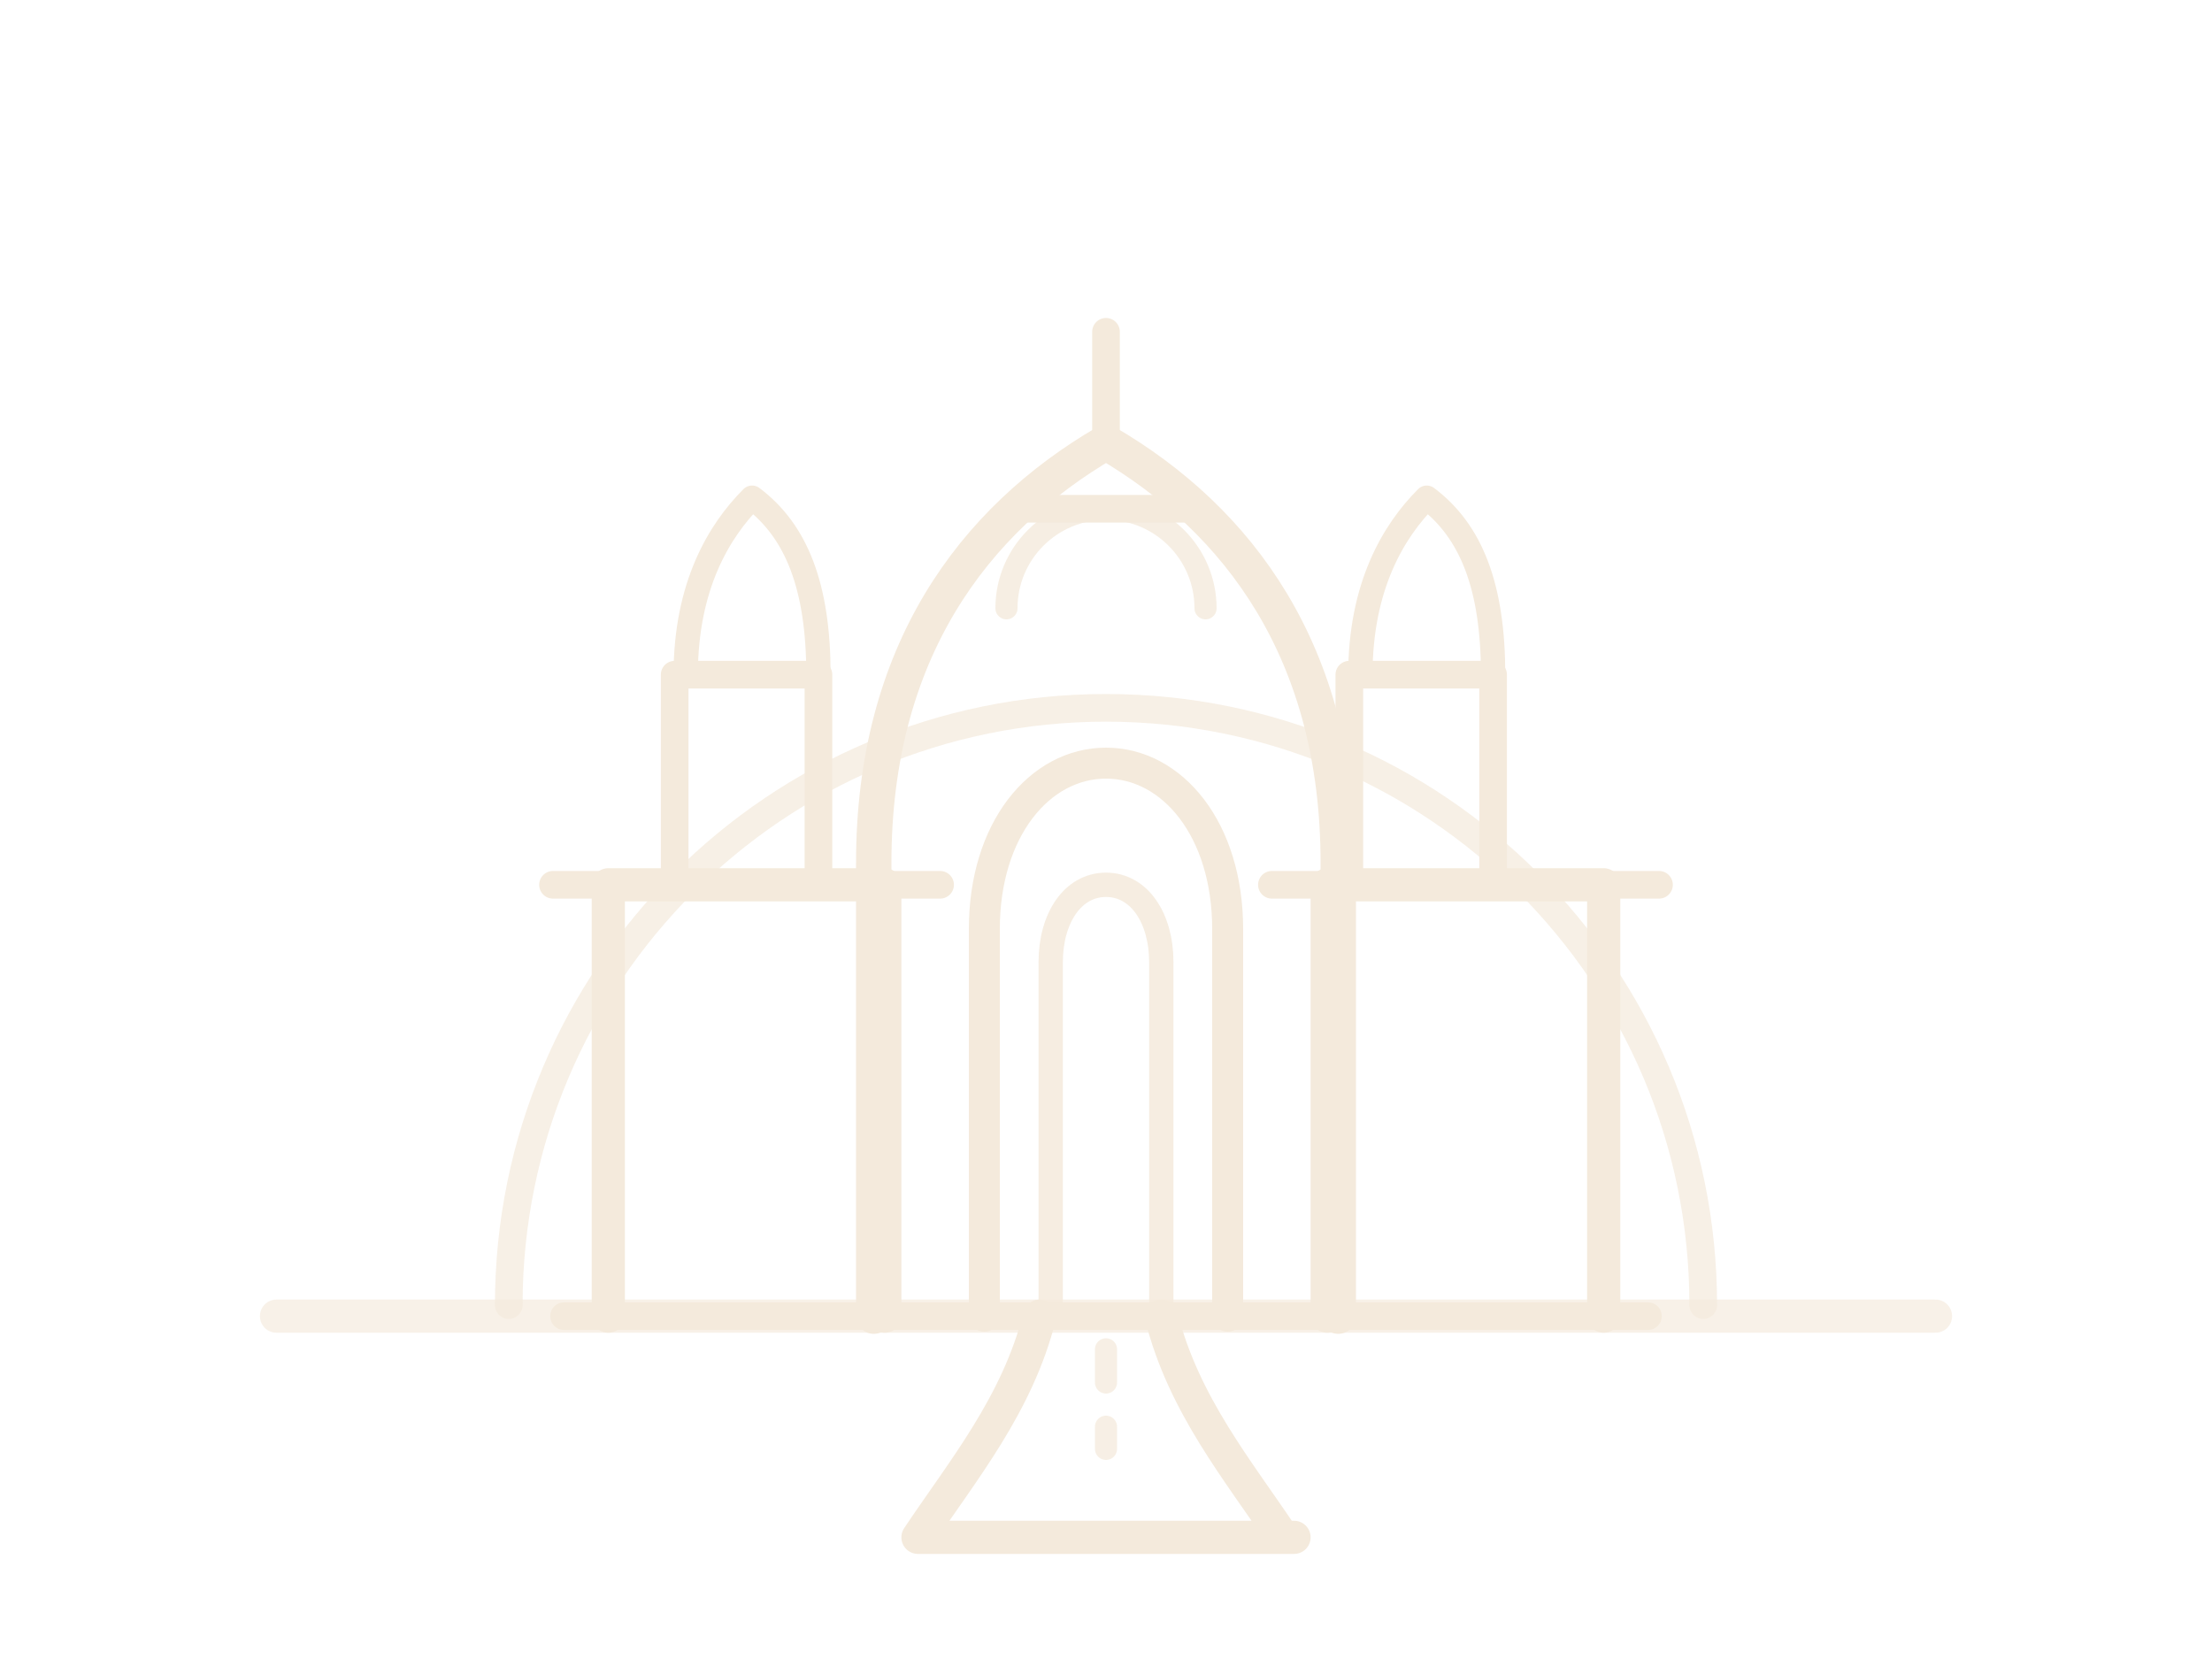
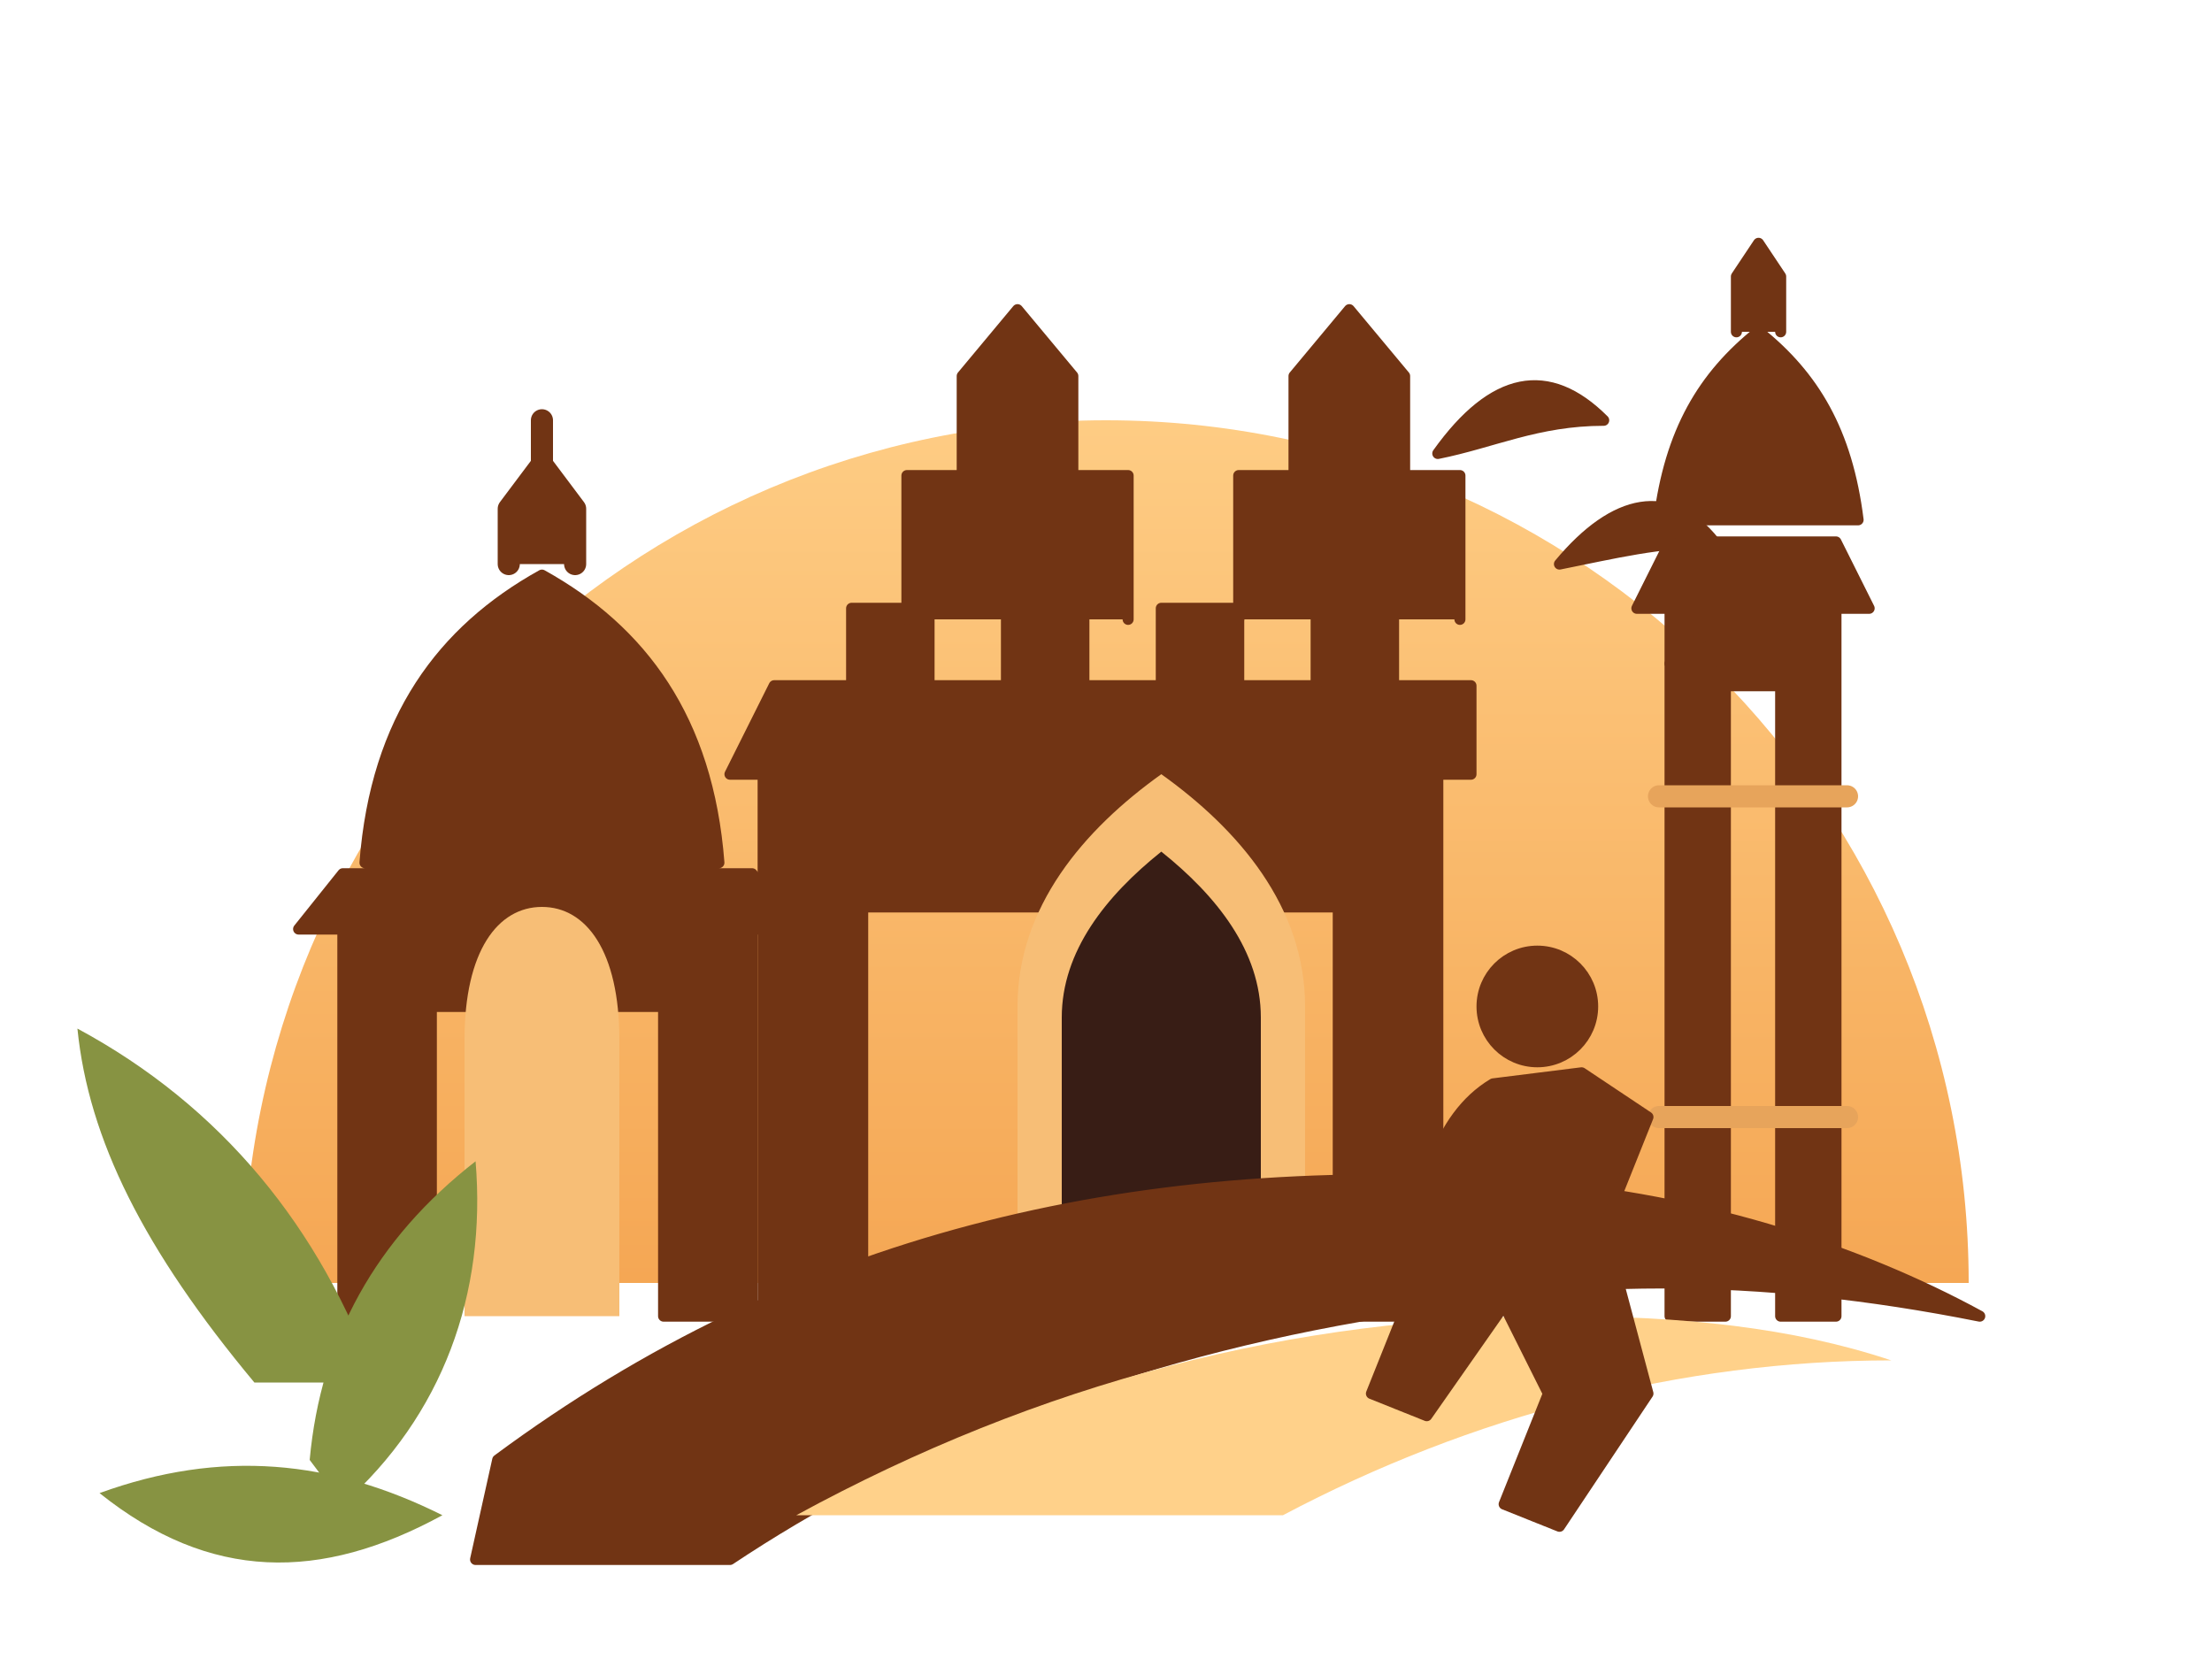
<svg xmlns="http://www.w3.org/2000/svg" viewBox="0 0 200 150" fill="none">
-   <g stroke="#f4eadc" stroke-linecap="round" stroke-linejoin="round">
-     <path d="M25 119h150" stroke-width="3" opacity=".65" />
-     <path d="M46 118a54 54 0 0 1 108 0" stroke-width="2.5" opacity=".72" />
-     <path d="M91 55a9 9 0 1 1 18 0" stroke-width="2" opacity=".8" />
-     <path d="M55 119V80h25v39m40 0V80h25v39" stroke-width="3" />
-     <path d="M50 80h35m30 0h35M61 80V61h13v19m48 0V61h13v19" stroke-width="2.5" />
-     <path d="M62 61c0-8 3-13 6-16 4 3 6 8 6 16m49 0c0-8 3-13 6-16 4 3 6 8 6 16" stroke-width="2.2" />
-     <path d="M79 119V78c0-19 9-31 21-38 12 7 21 19 21 38v41" stroke-width="3.2" />
-     <path d="M89 119V84c0-9 5-15 11-15s11 6 11 15v35" stroke-width="2.8" />
-     <path d="M95 119V87c0-4 2-7 5-7s5 3 5 7v32" stroke-width="2.2" opacity=".85" />
-     <path d="M100 40V30m-7 16h14M51 119h98" stroke-width="2.5" />
-     <path d="M94 119c-2 8-7 14-11 20m22-20c2 8 7 14 11 20M83 139h34" stroke-width="3" />
-     <path d="M100 122v3m0 4v2" stroke-width="2" opacity=".75" />
+   <defs>
+     <linearGradient id="sunset" x1="100" y1="28" x2="100" y2="124" gradientUnits="userSpaceOnUse">
+       <stop stop-color="#FFD18A" />
+       <stop offset="1" stop-color="#F4A34F" />
+     </linearGradient>
+   </defs>
+   <path d="M22 116a78 78 0 0 1 156 0" fill="url(#sunset)" />
+   <g fill="#713414" stroke="#713414" stroke-linejoin="round" stroke-linecap="round">
+     <path d="M31 119V84h37v35h-8V91H39v28z" />
+     <path d="M27 84h45l-4-5H31zM33 78c1-13 7-21 16-26 9 5 15 13 16 26z" />
+     <path d="M46 51v-5l3-4 3 4v5M49 42v-4" stroke-width="2" />
+     <path d="M42 119V94c0-8 3-12 7-12s7 4 7 12v25z" fill="#F7BE76" stroke="none" />
+     <path d="M69 119V70h61v49h-9V82H78v37z" />
+     <path d="M66 70h67v-8h-7v-6h-7v6h-7v-7h-7v7h-7v-7h-7v7h-7v-7h-7v7h-7z" />
+     <path d="M82 56V43h5V34l5-6 5 6v9h5v13m10 0V43h5V34l5-6 5 6v9h5v13" />
+     <path d="M92 119V91c0-9 6-16 13-21 7 5 13 12 13 21v28z" fill="#F7BE76" stroke="none" />
+     <path d="M96 119V92c0-6 4-11 9-15 5 4 9 9 9 15v27z" fill="#381D15" stroke="none" />
+     <path d="M151 119V53h15v66h-5V62h-5v57z" />
+     <path d="M148 55h21l-3-6h-15zM150 47c1-8 4-13 9-17 5 4 8 9 9 17zM157 30v-5l2-3 2 3v5" />
+     <path d="M150 72h17m-17 29h17" stroke="#E7A45B" stroke-width="2" />
+     <path d="M45 132c27-20 57-27 91-25 17 1 32 6 43 12-20-4-38-4-56 0-23 4-42 12-57 22H43z" fill="#713414" />
+     <path d="M72 137c22-12 45-18 69-18 11 0 21 1 30 4-19 0-38 5-55 14z" fill="#FFD18A" stroke="none" />
+     <circle cx="139" cy="91" r="5" />
+     <path d="M135 98c-5 3-7 10-7 18l-4 10 5 2 7-10 4 8-4 10 5 2 8-12-4-15 4-10-6-4z" />
+     <path d="M130 41c5-7 10-8 15-3-6 0-10 2-15 3Zm11 10c5-6 10-7 14-2-5 0-9 1-14 2Zm10 9c5-5 9-5 13-1-5 0-8 1-13 1Z" />
+     <path d="M23 125c-10-12-15-22-16-32 13 7 22 18 27 32zm5 7c1-11 6-20 15-27 1 12-3 23-12 31zM9 135c11-4 21-3 31 2-11 6-21 6-31-2z" fill="#879342" stroke="none" />
  </g>
</svg>
